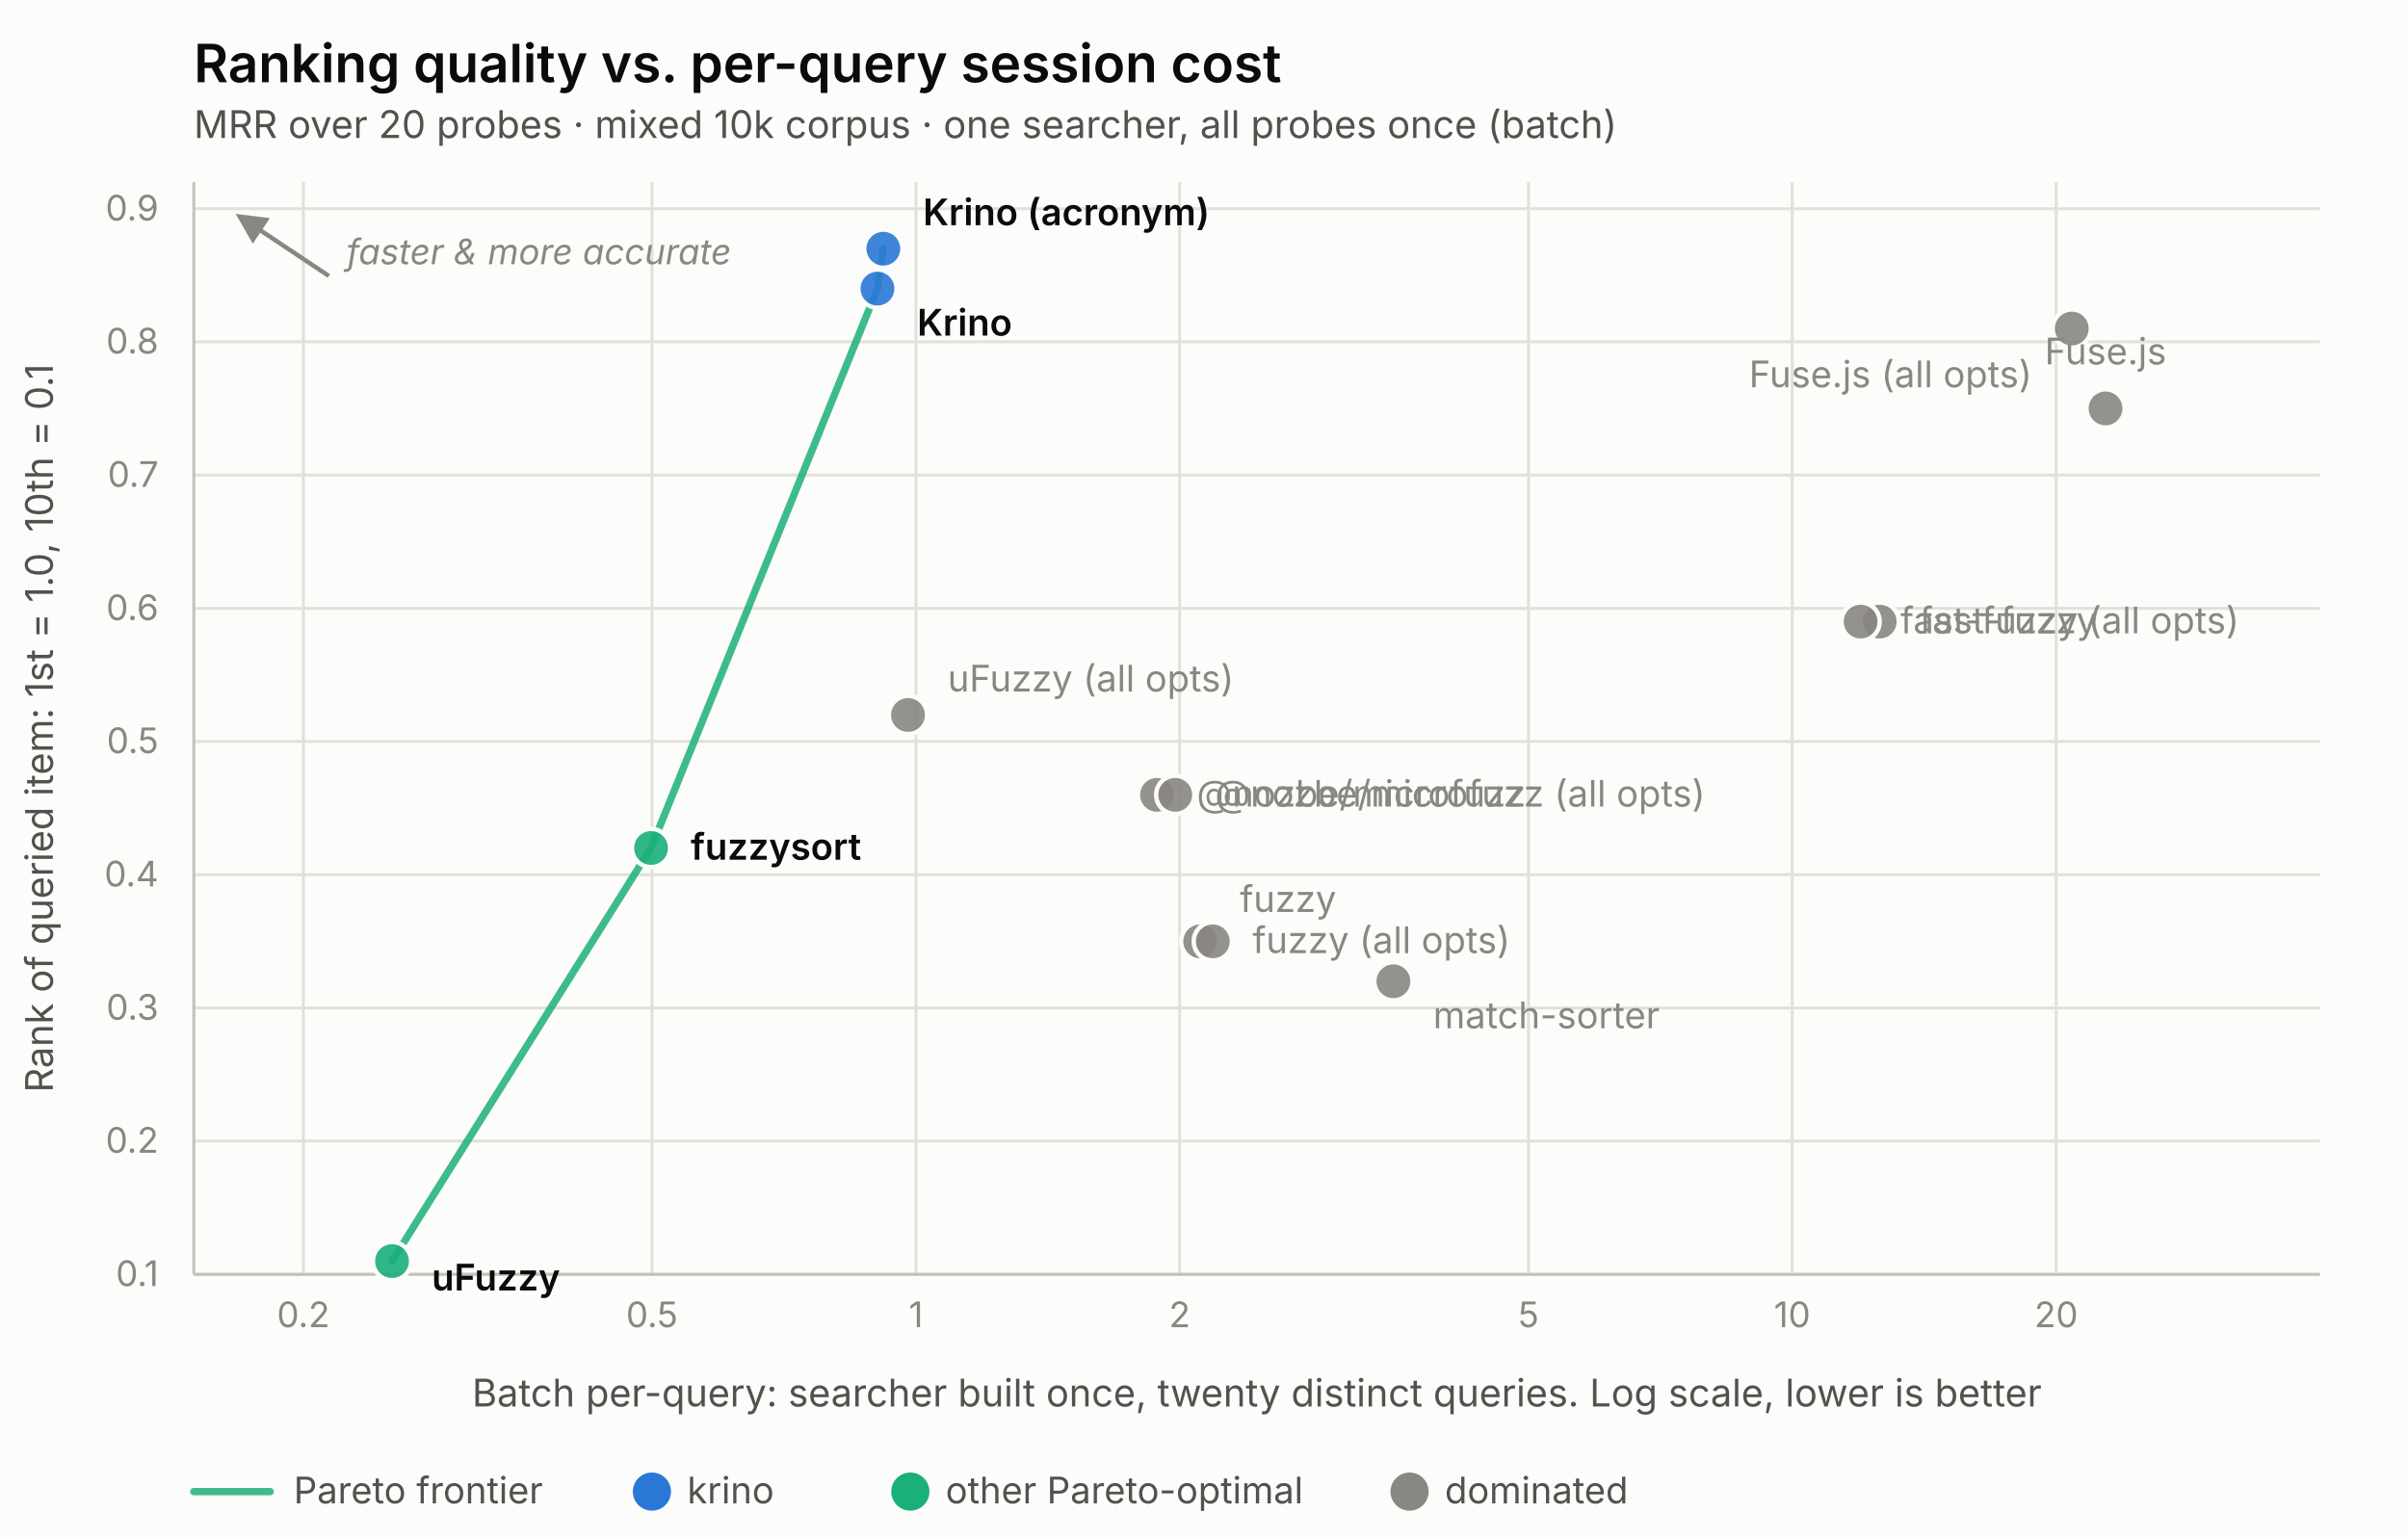
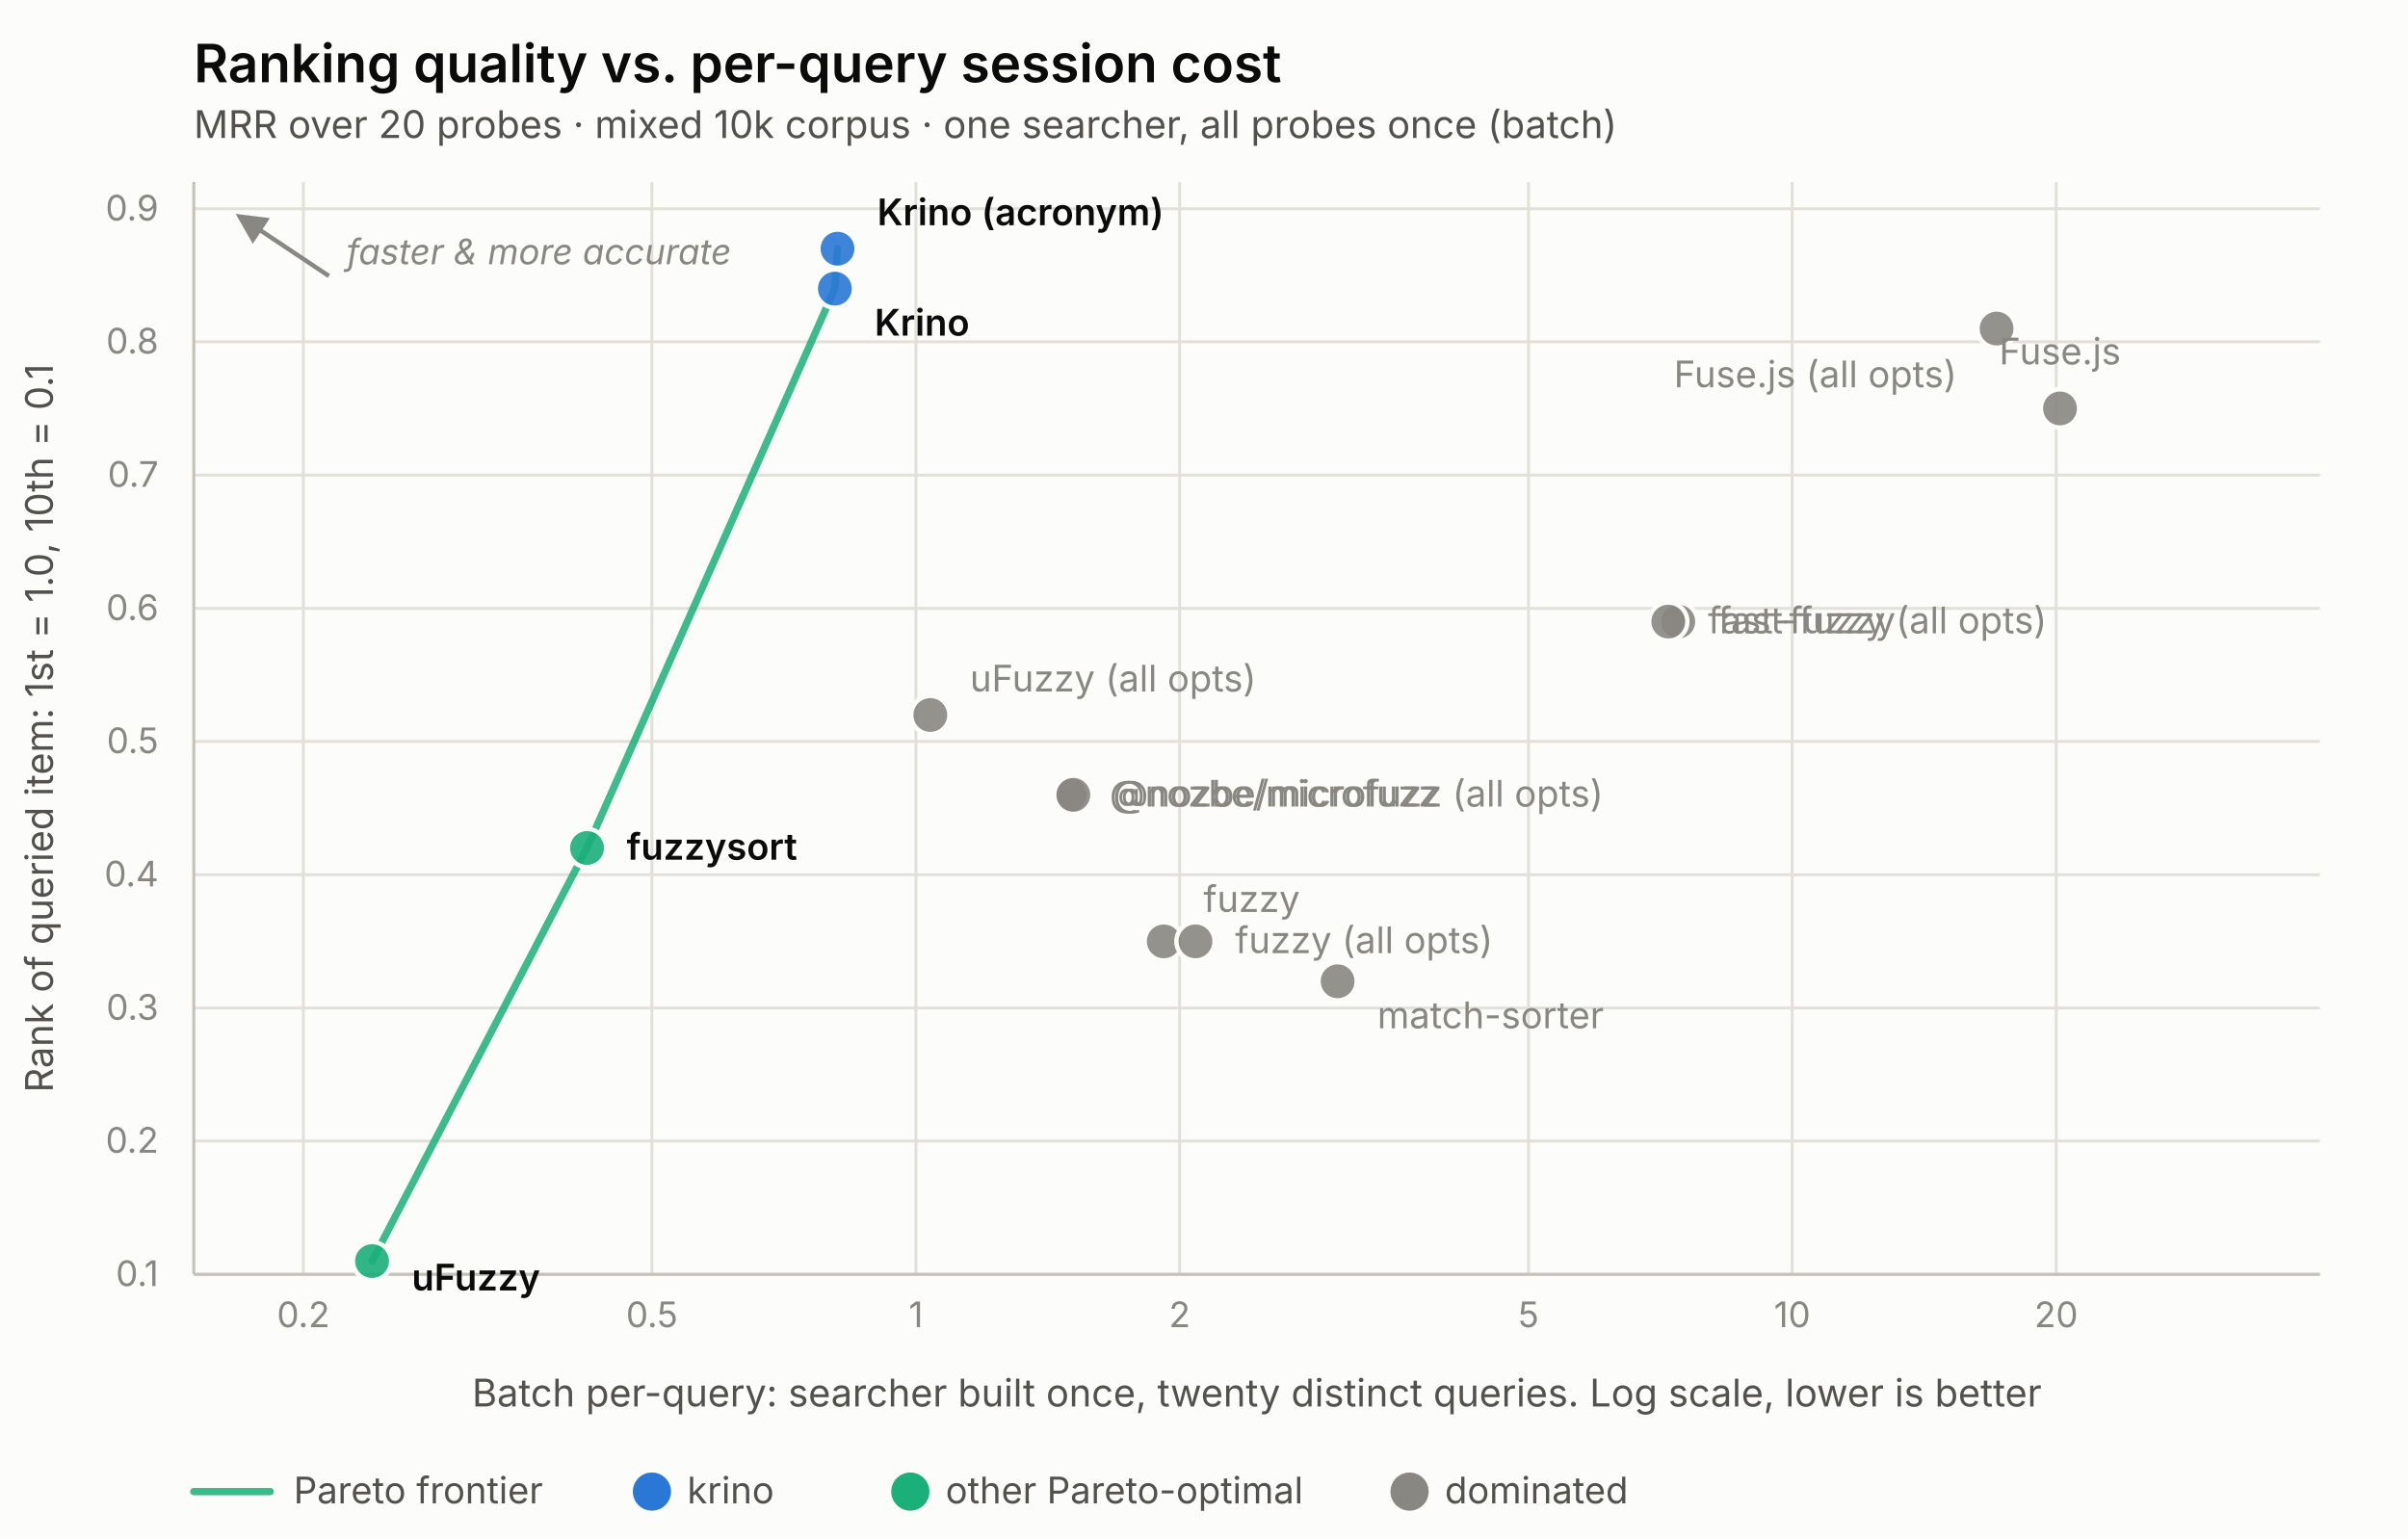
<svg xmlns="http://www.w3.org/2000/svg" viewBox="0 0 820 524" font-family="system-ui, -apple-system, 'Segoe UI', sans-serif" role="img" aria-labelledby="pareto-query-title pareto-query-desc">
  <defs>
    <marker id="arrow" viewBox="0 0 10 10" refX="8" refY="5" markerWidth="7" markerHeight="7" orient="auto-start-reverse">
      <path d="M0 0 L10 5 L0 10 z" fill="#898781" />
    </marker>
  </defs>
  <rect x="0" y="0" width="820" height="524" fill="#fcfcfb" />
  <text x="66" y="28" fill="#0b0b0b" font-size="18" font-weight="600">Ranking quality vs. per-query session cost</text>
  <text x="66" y="47" fill="#52514e" font-size="13">MRR over 20 probes · mixed 10k corpus · one searcher, all probes once (batch)</text>
  <g>
    <line x1="103.3" y1="62" x2="103.3" y2="434" stroke="#e1e0d9" />
    <line x1="222" y1="62" x2="222" y2="434" stroke="#e1e0d9" />
    <line x1="311.9" y1="62" x2="311.9" y2="434" stroke="#e1e0d9" />
    <line x1="401.7" y1="62" x2="401.7" y2="434" stroke="#e1e0d9" />
    <line x1="520.5" y1="62" x2="520.5" y2="434" stroke="#e1e0d9" />
    <line x1="610.3" y1="62" x2="610.3" y2="434" stroke="#e1e0d9" />
    <line x1="700.2" y1="62" x2="700.2" y2="434" stroke="#e1e0d9" />
    <line x1="66" y1="434" x2="790" y2="434" stroke="#e1e0d9" />
    <line x1="66" y1="388.6" x2="790" y2="388.6" stroke="#e1e0d9" />
    <line x1="66" y1="343.3" x2="790" y2="343.3" stroke="#e1e0d9" />
    <line x1="66" y1="297.9" x2="790" y2="297.9" stroke="#e1e0d9" />
    <line x1="66" y1="252.5" x2="790" y2="252.5" stroke="#e1e0d9" />
    <line x1="66" y1="207.2" x2="790" y2="207.2" stroke="#e1e0d9" />
    <line x1="66" y1="161.8" x2="790" y2="161.8" stroke="#e1e0d9" />
    <line x1="66" y1="116.4" x2="790" y2="116.4" stroke="#e1e0d9" />
    <line x1="66" y1="71.1" x2="790" y2="71.1" stroke="#e1e0d9" />
  </g>
  <line x1="66" y1="434" x2="790" y2="434" stroke="#c3c2b7" />
  <line x1="66" y1="62" x2="66" y2="434" stroke="#c3c2b7" />
  <g>
    <text x="103.3" y="452" text-anchor="middle" fill="#898781" font-size="12" font-variant-numeric="tabular-nums">0.2</text>
    <text x="222" y="452" text-anchor="middle" fill="#898781" font-size="12" font-variant-numeric="tabular-nums">0.5</text>
    <text x="311.9" y="452" text-anchor="middle" fill="#898781" font-size="12" font-variant-numeric="tabular-nums">1</text>
    <text x="401.7" y="452" text-anchor="middle" fill="#898781" font-size="12" font-variant-numeric="tabular-nums">2</text>
    <text x="520.5" y="452" text-anchor="middle" fill="#898781" font-size="12" font-variant-numeric="tabular-nums">5</text>
    <text x="610.3" y="452" text-anchor="middle" fill="#898781" font-size="12" font-variant-numeric="tabular-nums">10</text>
    <text x="700.2" y="452" text-anchor="middle" fill="#898781" font-size="12" font-variant-numeric="tabular-nums">20</text>
  </g>
  <g>
    <text x="54" y="438" text-anchor="end" fill="#898781" font-size="12" font-variant-numeric="tabular-nums">0.1</text>
    <text x="54" y="392.6" text-anchor="end" fill="#898781" font-size="12" font-variant-numeric="tabular-nums">0.2</text>
    <text x="54" y="347.3" text-anchor="end" fill="#898781" font-size="12" font-variant-numeric="tabular-nums">0.3</text>
    <text x="54" y="301.9" text-anchor="end" fill="#898781" font-size="12" font-variant-numeric="tabular-nums">0.4</text>
    <text x="54" y="256.5" text-anchor="end" fill="#898781" font-size="12" font-variant-numeric="tabular-nums">0.5</text>
    <text x="54" y="211.2" text-anchor="end" fill="#898781" font-size="12" font-variant-numeric="tabular-nums">0.6</text>
    <text x="54" y="165.8" text-anchor="end" fill="#898781" font-size="12" font-variant-numeric="tabular-nums">0.7</text>
    <text x="54" y="120.4" text-anchor="end" fill="#898781" font-size="12" font-variant-numeric="tabular-nums">0.8</text>
    <text x="54" y="75.1" text-anchor="end" fill="#898781" font-size="12" font-variant-numeric="tabular-nums">0.9</text>
  </g>
  <text x="428" y="479" text-anchor="middle" fill="#52514e" font-size="13">Batch per-query: searcher built once, twenty distinct queries. Log scale, lower is better</text>
  <text transform="translate(18,248) rotate(-90)" text-anchor="middle" fill="#52514e" font-size="13">Rank of queried item: 1st = 1.0, 10th = 0.1</text>
-   <path d="M133.5 429.5 L221.7 288.8 L298.8 98.3 L300.8 84.7" fill="none" stroke="#1baf7a" stroke-width="2.5" stroke-linejoin="round" stroke-linecap="round" opacity="0.85" />
+   <path d="M126.7 429.5 L199.9 288.8 L284.3 98.3 L285.2 84.7" fill="none" stroke="#1baf7a" stroke-width="2.5" stroke-linejoin="round" stroke-linecap="round" opacity="0.85" />
  <g transform="translate(78,70)">
    <line x1="34" y1="24" x2="4" y2="4" stroke="#898781" stroke-width="1.5" marker-end="url(#arrow)" />
    <text x="40" y="20" fill="#898781" font-size="12" font-style="italic">faster &amp; more accurate</text>
  </g>
  <g>
-     <circle cx="300.8" cy="84.7" r="6.5" fill="#2a78d6" fill-opacity="0.9" stroke="#fcfcfb" stroke-width="1.5" />
-     <circle cx="298.8" cy="98.3" r="6.5" fill="#2a78d6" fill-opacity="0.9" stroke="#fcfcfb" stroke-width="1.5" />
-     <circle cx="705.5" cy="111.9" r="6.5" fill="#898781" fill-opacity="0.9" stroke="#fcfcfb" stroke-width="1.5" />
-     <circle cx="717" cy="139.1" r="6.5" fill="#898781" fill-opacity="0.9" stroke="#fcfcfb" stroke-width="1.5" />
-     <circle cx="640.1" cy="211.7" r="6.5" fill="#898781" fill-opacity="0.9" stroke="#fcfcfb" stroke-width="1.5" />
-     <circle cx="633.6" cy="211.7" r="6.5" fill="#898781" fill-opacity="0.9" stroke="#fcfcfb" stroke-width="1.5" />
-     <circle cx="309.2" cy="243.5" r="6.5" fill="#898781" fill-opacity="0.9" stroke="#fcfcfb" stroke-width="1.5" />
-     <circle cx="394" cy="270.7" r="6.5" fill="#898781" fill-opacity="0.9" stroke="#fcfcfb" stroke-width="1.5" />
-     <circle cx="400.2" cy="270.7" r="6.5" fill="#898781" fill-opacity="0.9" stroke="#fcfcfb" stroke-width="1.5" />
-     <circle cx="221.7" cy="288.8" r="6.5" fill="#1baf7a" fill-opacity="0.9" stroke="#fcfcfb" stroke-width="1.5" />
-     <circle cx="408.7" cy="320.6" r="6.5" fill="#898781" fill-opacity="0.9" stroke="#fcfcfb" stroke-width="1.5" />
-     <circle cx="413" cy="320.6" r="6.5" fill="#898781" fill-opacity="0.9" stroke="#fcfcfb" stroke-width="1.5" />
-     <circle cx="474.5" cy="334.2" r="6.5" fill="#898781" fill-opacity="0.9" stroke="#fcfcfb" stroke-width="1.5" />
-     <circle cx="133.5" cy="429.5" r="6.5" fill="#1baf7a" fill-opacity="0.9" stroke="#fcfcfb" stroke-width="1.5" />
+     <circle cx="285.2" cy="84.7" r="6.5" fill="#2a78d6" fill-opacity="0.9" stroke="#fcfcfb" stroke-width="1.5" />
+     <circle cx="284.3" cy="98.3" r="6.5" fill="#2a78d6" fill-opacity="0.9" stroke="#fcfcfb" stroke-width="1.5" />
+     <circle cx="679.9" cy="111.9" r="6.5" fill="#898781" fill-opacity="0.9" stroke="#fcfcfb" stroke-width="1.5" />
+     <circle cx="701.5" cy="139.1" r="6.5" fill="#898781" fill-opacity="0.9" stroke="#fcfcfb" stroke-width="1.5" />
+     <circle cx="571.5" cy="211.7" r="6.5" fill="#898781" fill-opacity="0.9" stroke="#fcfcfb" stroke-width="1.5" />
+     <circle cx="568.1" cy="211.7" r="6.5" fill="#898781" fill-opacity="0.9" stroke="#fcfcfb" stroke-width="1.5" />
+     <circle cx="316.8" cy="243.5" r="6.5" fill="#898781" fill-opacity="0.9" stroke="#fcfcfb" stroke-width="1.5" />
+     <circle cx="364.3" cy="270.7" r="6.5" fill="#898781" fill-opacity="0.9" stroke="#fcfcfb" stroke-width="1.5" />
+     <circle cx="365.5" cy="270.7" r="6.5" fill="#898781" fill-opacity="0.9" stroke="#fcfcfb" stroke-width="1.5" />
+     <circle cx="199.9" cy="288.8" r="6.5" fill="#1baf7a" fill-opacity="0.9" stroke="#fcfcfb" stroke-width="1.5" />
+     <circle cx="396.3" cy="320.6" r="6.5" fill="#898781" fill-opacity="0.9" stroke="#fcfcfb" stroke-width="1.5" />
+     <circle cx="407.1" cy="320.6" r="6.5" fill="#898781" fill-opacity="0.9" stroke="#fcfcfb" stroke-width="1.5" />
+     <circle cx="455.5" cy="334.2" r="6.5" fill="#898781" fill-opacity="0.9" stroke="#fcfcfb" stroke-width="1.5" />
+     <circle cx="126.7" cy="429.5" r="6.5" fill="#1baf7a" fill-opacity="0.9" stroke="#fcfcfb" stroke-width="1.5" />
  </g>
  <g>
-     <text x="314.3" y="76.7" text-anchor="start" fill="#0b0b0b" font-size="12.5" font-weight="600">Krino (acronym)</text>
-     <text x="312.3" y="114.3" text-anchor="start" fill="#0b0b0b" font-size="12.5" font-weight="600">Krino</text>
-     <text x="717" y="124.1" text-anchor="middle" fill="#898781" font-size="12.5">Fuse.js</text>
-     <text x="692" y="131.9" text-anchor="end" fill="#898781" font-size="12.5">Fuse.js (all opts)</text>
-     <text x="653.6" y="215.7" text-anchor="start" fill="#898781" font-size="12.5">fast-fuzzy</text>
-     <text x="647.1" y="215.7" text-anchor="start" fill="#898781" font-size="12.5">fast-fuzzy (all opts)</text>
-     <text x="322.7" y="235.5" text-anchor="start" fill="#898781" font-size="12.5">uFuzzy (all opts)</text>
-     <text x="407.5" y="274.7" text-anchor="start" fill="#898781" font-size="12.5">@nozbe/microfuzz</text>
-     <text x="413.7" y="274.7" text-anchor="start" fill="#898781" font-size="12.5">@nozbe/microfuzz (all opts)</text>
-     <text x="235.2" y="292.8" text-anchor="start" fill="#0b0b0b" font-size="12.5" font-weight="600">fuzzysort</text>
-     <text x="422.2" y="310.6" text-anchor="start" fill="#898781" font-size="12.5">fuzzy</text>
-     <text x="426.5" y="324.6" text-anchor="start" fill="#898781" font-size="12.5">fuzzy (all opts)</text>
-     <text x="488" y="350.2" text-anchor="start" fill="#898781" font-size="12.5">match-sorter</text>
-     <text x="147" y="439.5" text-anchor="start" fill="#0b0b0b" font-size="12.5" font-weight="600">uFuzzy</text>
+     <text x="298.7" y="76.7" text-anchor="start" fill="#0b0b0b" font-size="12.5" font-weight="600">Krino (acronym)</text>
+     <text x="297.8" y="114.3" text-anchor="start" fill="#0b0b0b" font-size="12.5" font-weight="600">Krino</text>
+     <text x="701.5" y="124.1" text-anchor="middle" fill="#898781" font-size="12.5">Fuse.js</text>
+     <text x="666.4" y="131.9" text-anchor="end" fill="#898781" font-size="12.5">Fuse.js (all opts)</text>
+     <text x="585" y="215.7" text-anchor="start" fill="#898781" font-size="12.5">fast-fuzzy</text>
+     <text x="581.6" y="215.7" text-anchor="start" fill="#898781" font-size="12.5">fast-fuzzy (all opts)</text>
+     <text x="330.3" y="235.5" text-anchor="start" fill="#898781" font-size="12.5">uFuzzy (all opts)</text>
+     <text x="377.8" y="274.7" text-anchor="start" fill="#898781" font-size="12.5">@nozbe/microfuzz</text>
+     <text x="379" y="274.7" text-anchor="start" fill="#898781" font-size="12.5">@nozbe/microfuzz (all opts)</text>
+     <text x="213.4" y="292.8" text-anchor="start" fill="#0b0b0b" font-size="12.5" font-weight="600">fuzzysort</text>
+     <text x="409.8" y="310.6" text-anchor="start" fill="#898781" font-size="12.5">fuzzy</text>
+     <text x="420.6" y="324.6" text-anchor="start" fill="#898781" font-size="12.5">fuzzy (all opts)</text>
+     <text x="469" y="350.2" text-anchor="start" fill="#898781" font-size="12.5">match-sorter</text>
+     <text x="140.2" y="439.5" text-anchor="start" fill="#0b0b0b" font-size="12.5" font-weight="600">uFuzzy</text>
  </g>
  <g>
    <line x1="66" y1="508" x2="92" y2="508" stroke="#1baf7a" stroke-width="2.5" stroke-linecap="round" opacity="0.85" />
    <text x="100" y="512" fill="#52514e" font-size="12.5">Pareto frontier</text>
    <circle cx="222" cy="508" r="6.5" fill="#2a78d6" />
    <text x="234" y="512" fill="#52514e" font-size="12.5">krino</text>
    <circle cx="310" cy="508" r="6.5" fill="#1baf7a" />
    <text x="322" y="512" fill="#52514e" font-size="12.5">other Pareto-optimal</text>
    <circle cx="480" cy="508" r="6.5" fill="#898781" />
    <text x="492" y="512" fill="#52514e" font-size="12.5">dominated</text>
  </g>
</svg>
